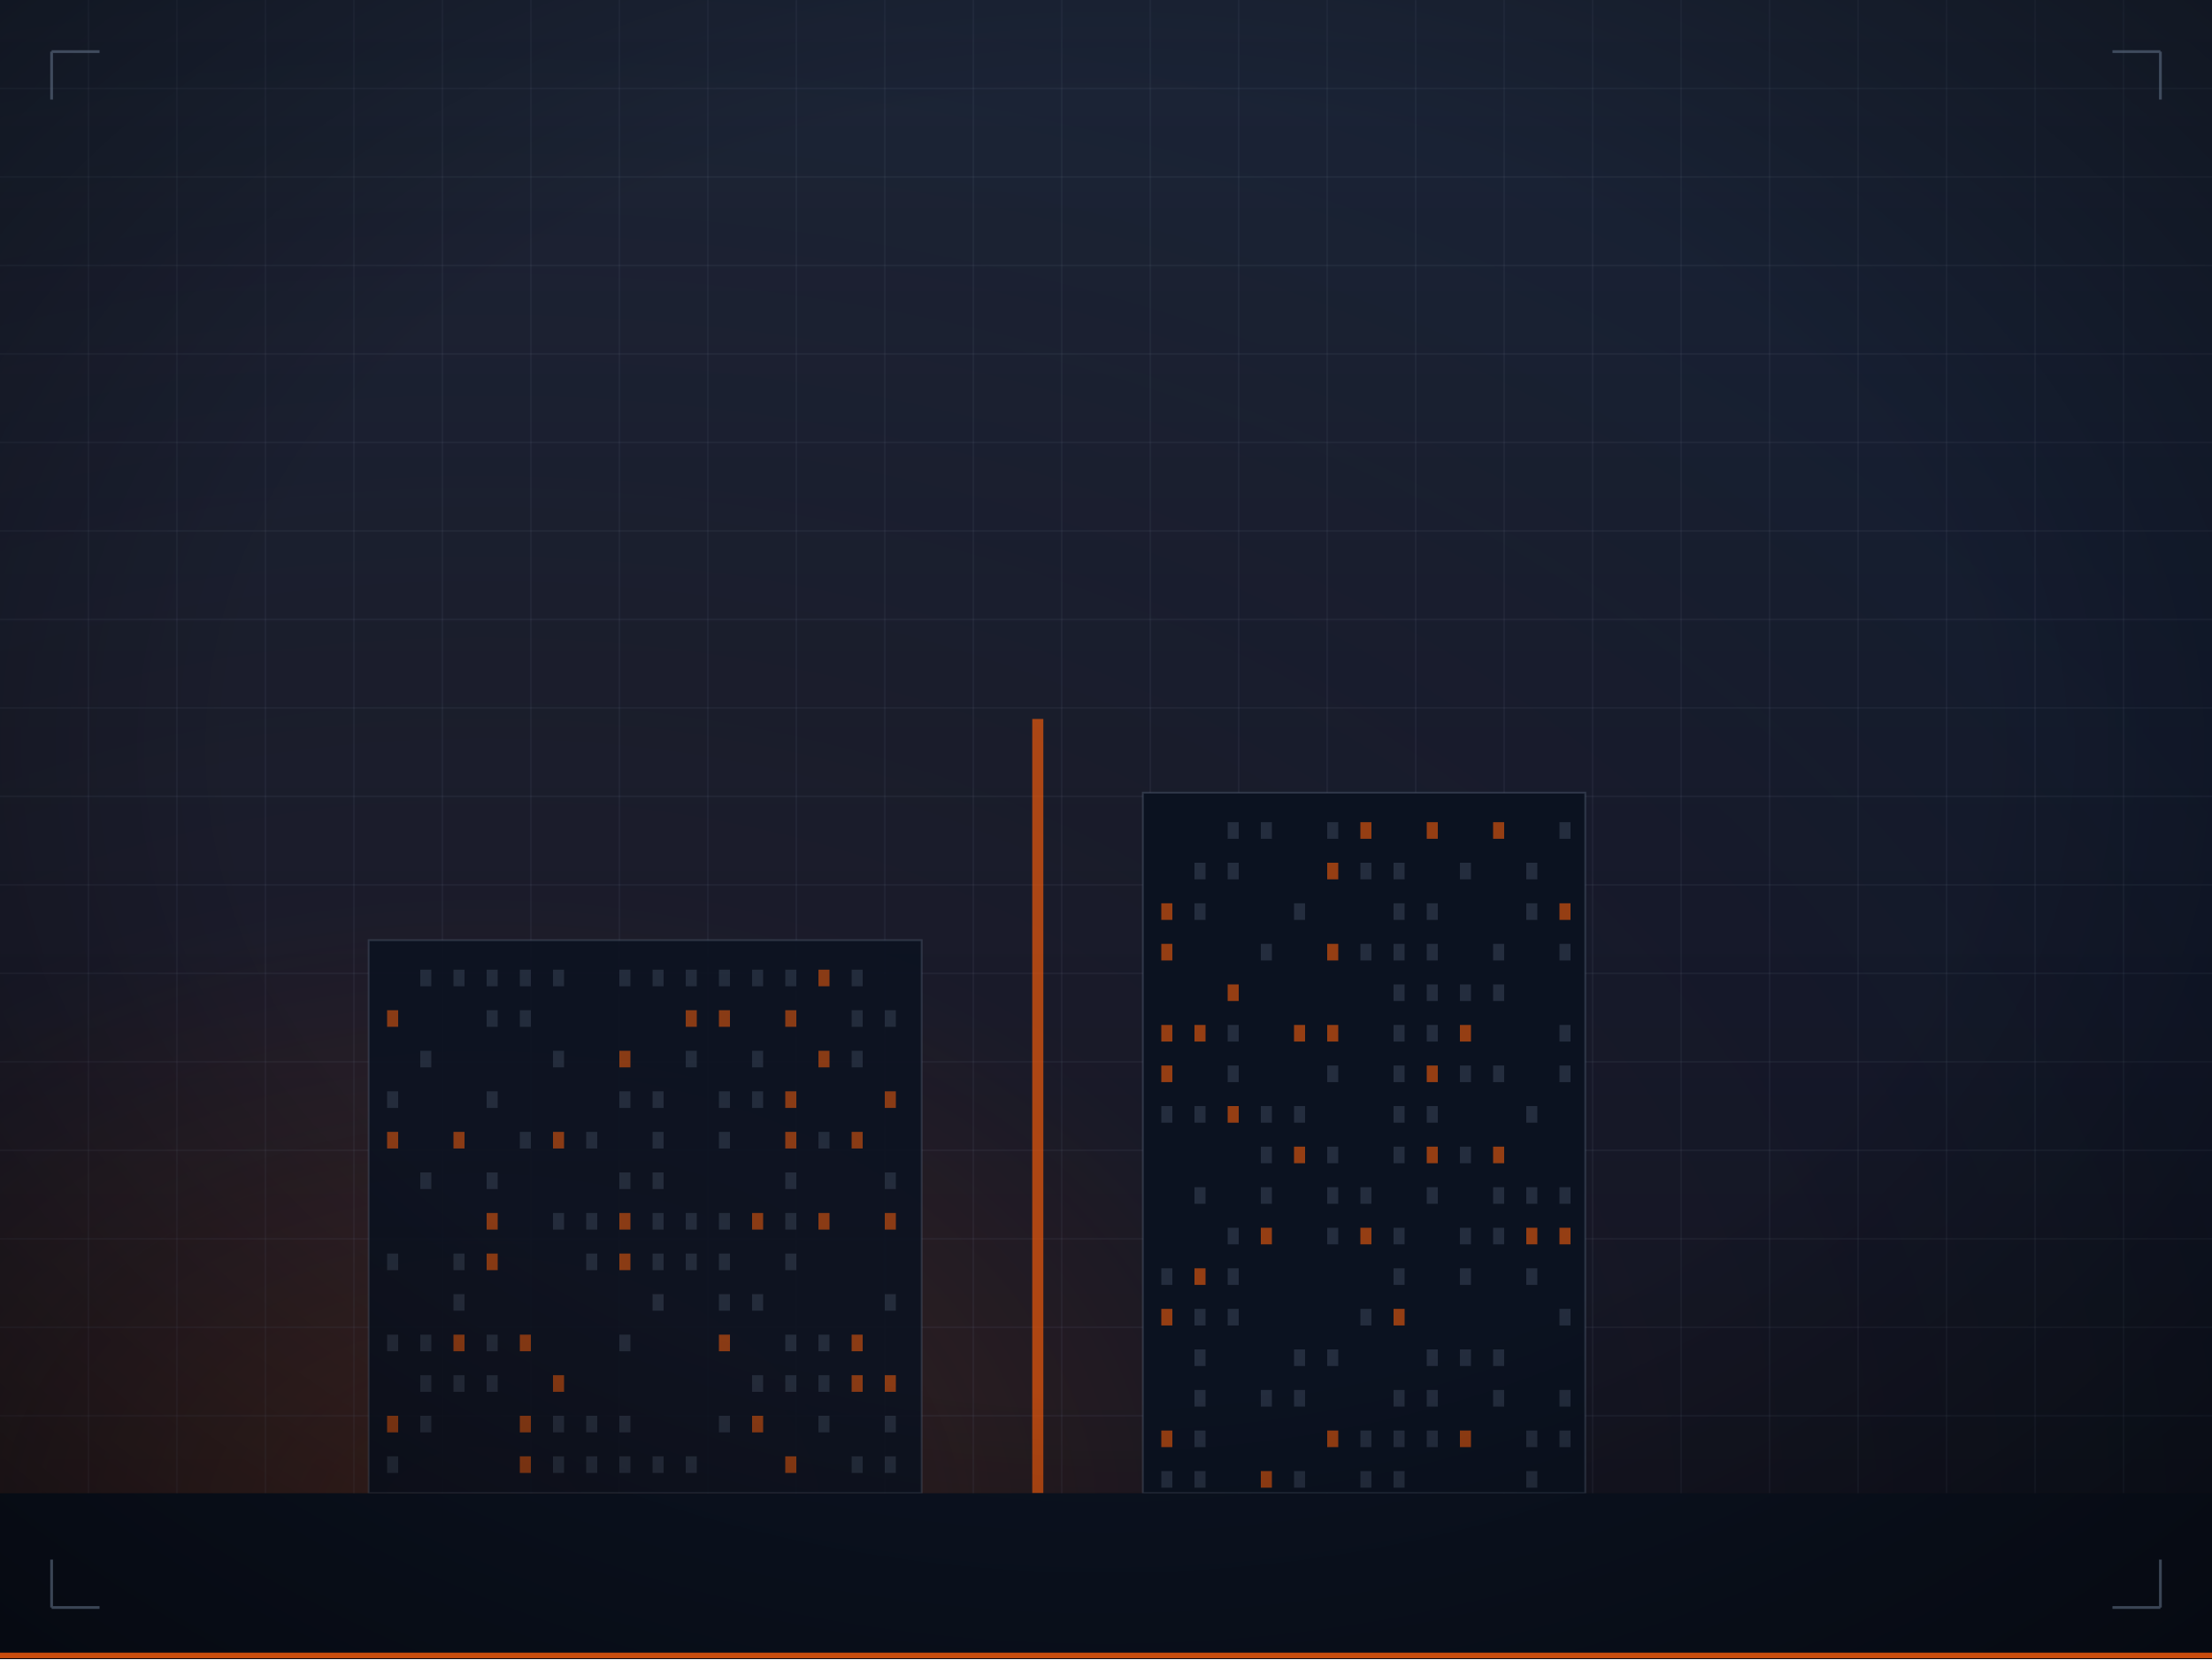
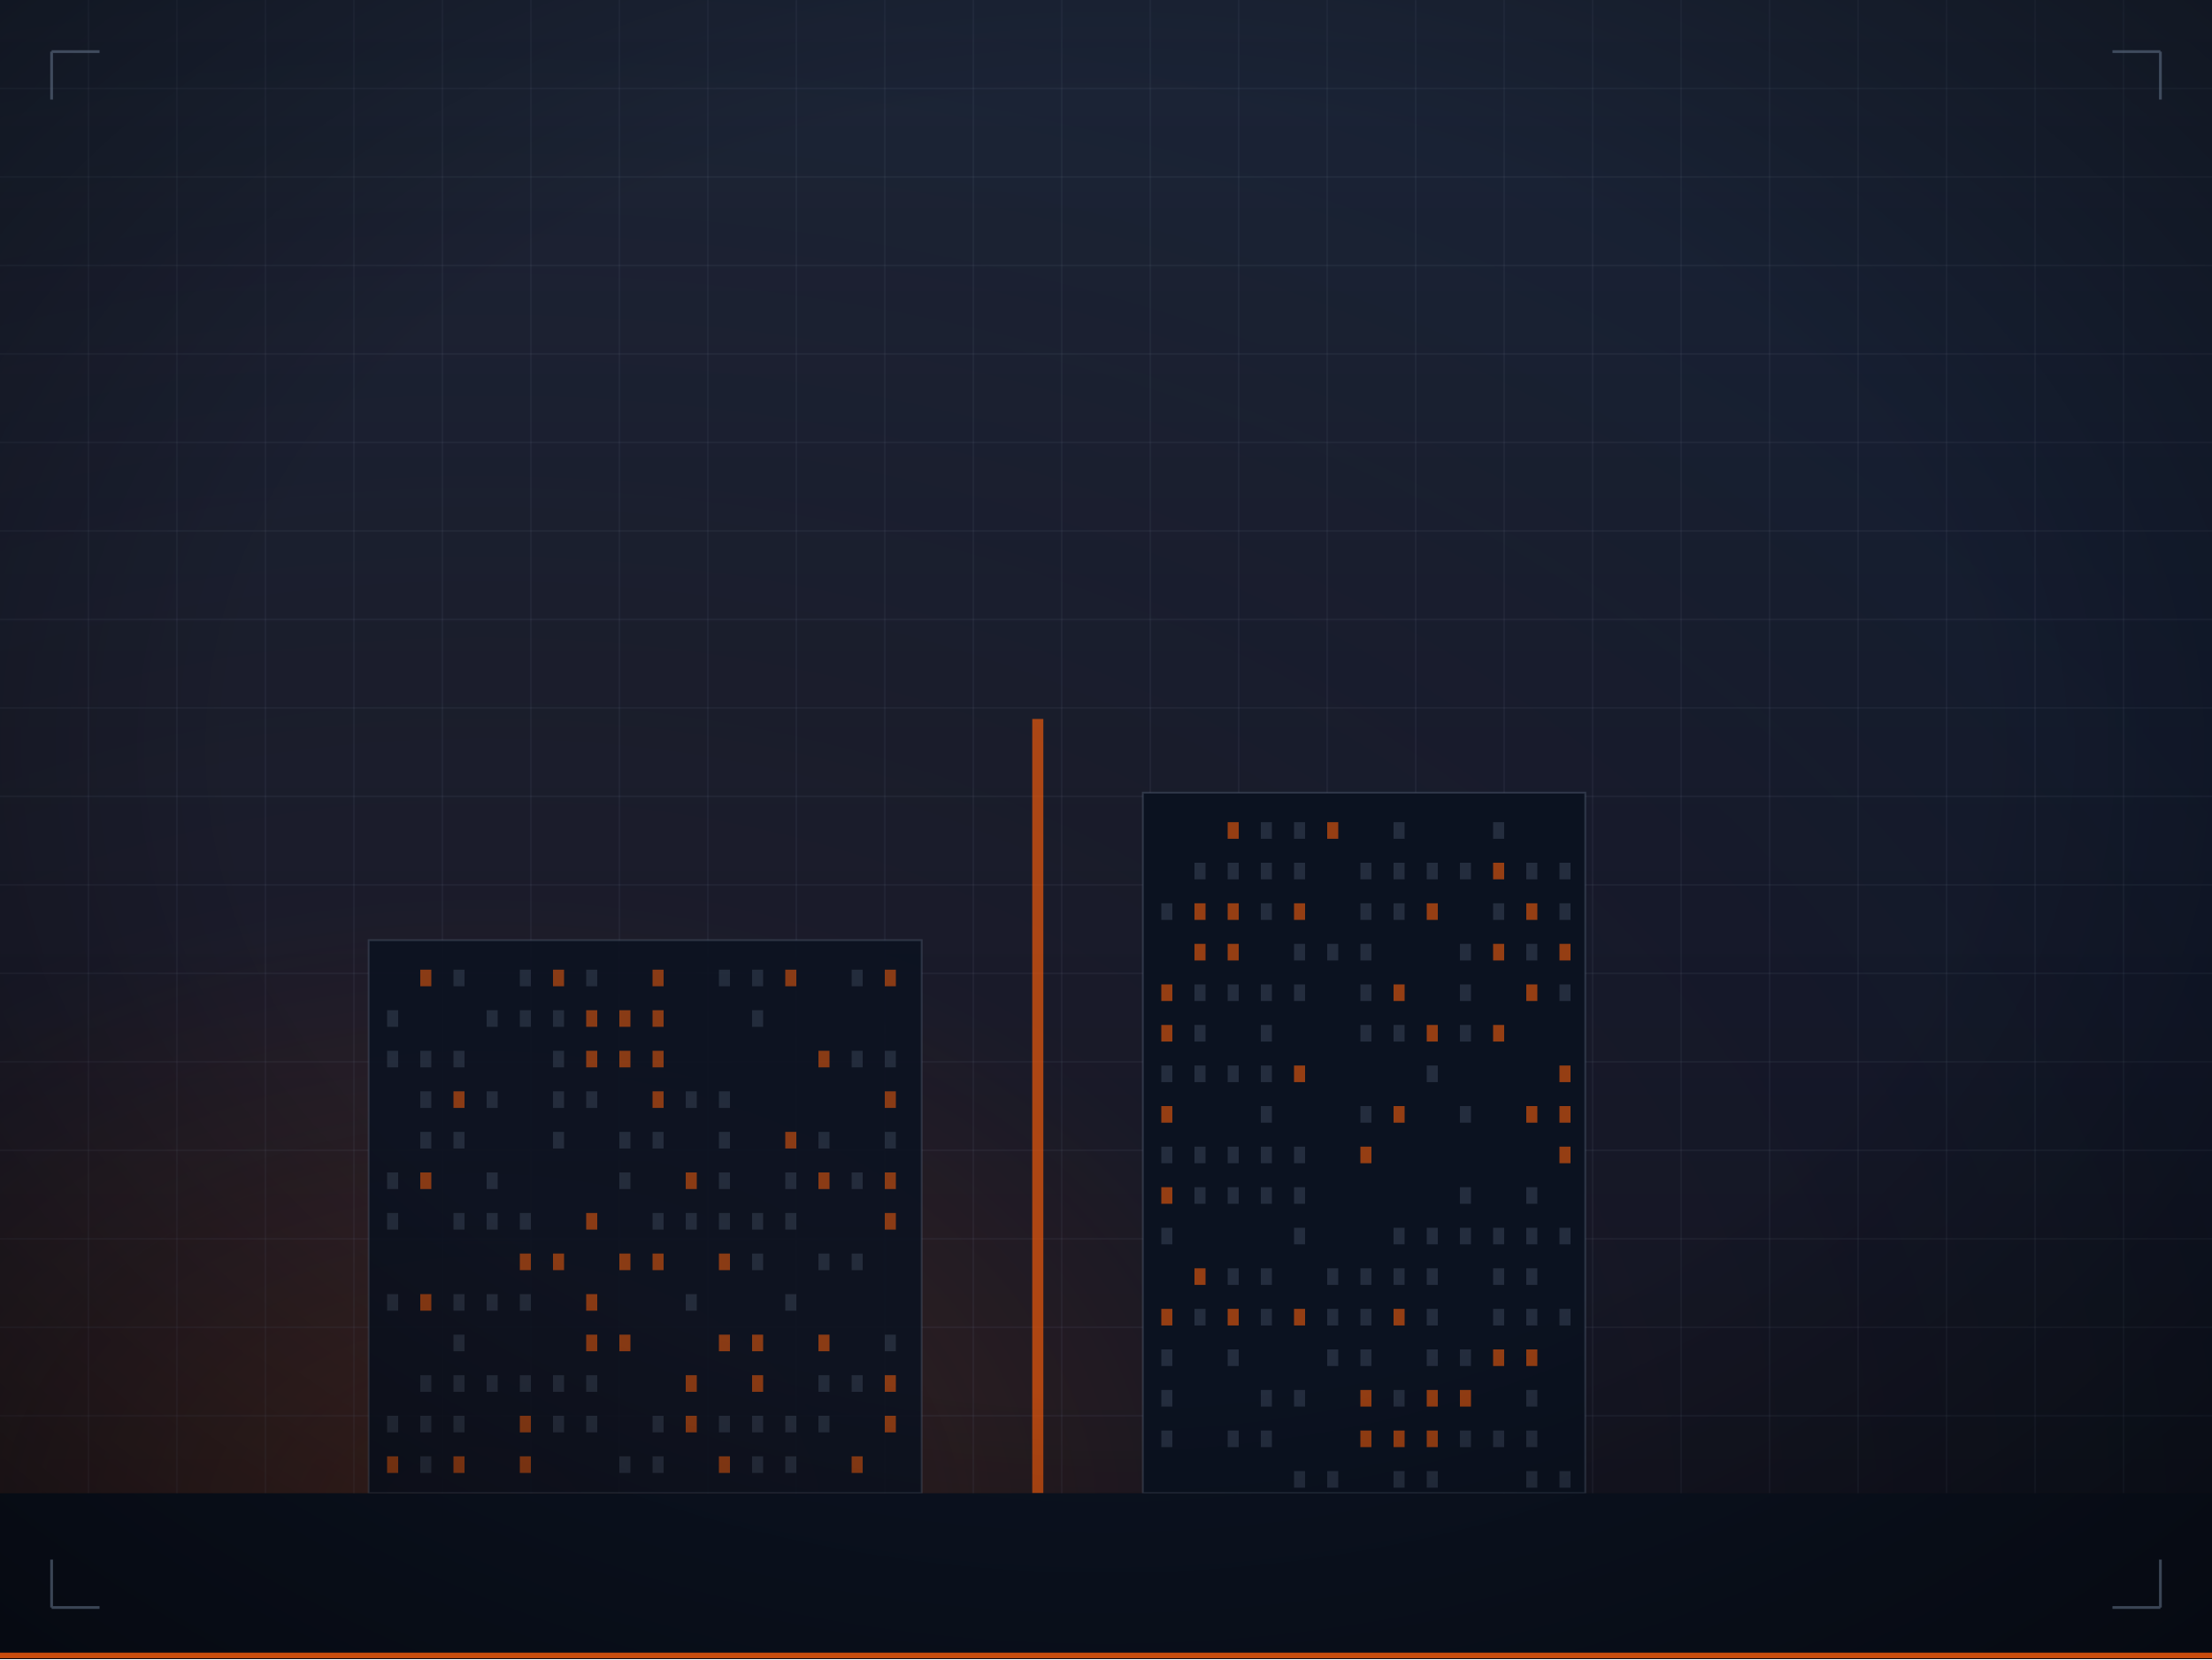
<svg xmlns="http://www.w3.org/2000/svg" width="1200" height="900" viewBox="0 0 1200 900" preserveAspectRatio="xMidYMid slice">
  <defs>
    <linearGradient id="skyt2" x1="0" y1="0" x2="0" y2="1">
      <stop offset="0" stop-color="#1B2436" />
      <stop offset="0.6" stop-color="#0F172A" />
      <stop offset="1" stop-color="#0B1220" />
    </linearGradient>
    <radialGradient id="glowt2" cx="0.22" cy="0.92" r="0.95">
      <stop offset="0" stop-color="#EA580C" stop-opacity="0.22" />
      <stop offset="0.4" stop-color="#EA580C" stop-opacity="0.05" />
      <stop offset="1" stop-color="#EA580C" stop-opacity="0" />
    </radialGradient>
    <radialGradient id="vigt2" cx="0.5" cy="0.45" r="0.78">
      <stop offset="0.5" stop-color="#000000" stop-opacity="0" />
      <stop offset="1" stop-color="#000000" stop-opacity="0.5" />
    </radialGradient>
  </defs>
  <rect width="1200" height="900" fill="url(#skyt2)" />
  <rect width="1200" height="900" fill="url(#glowt2)" />
  <g stroke="#64748B" stroke-opacity="0.1">
    <line x1="48" y1="0" x2="48" y2="900" />
    <line x1="96" y1="0" x2="96" y2="900" />
    <line x1="144" y1="0" x2="144" y2="900" />
    <line x1="192" y1="0" x2="192" y2="900" />
    <line x1="240" y1="0" x2="240" y2="900" />
    <line x1="288" y1="0" x2="288" y2="900" />
    <line x1="336" y1="0" x2="336" y2="900" />
    <line x1="384" y1="0" x2="384" y2="900" />
    <line x1="432" y1="0" x2="432" y2="900" />
    <line x1="480" y1="0" x2="480" y2="900" />
    <line x1="528" y1="0" x2="528" y2="900" />
    <line x1="576" y1="0" x2="576" y2="900" />
    <line x1="624" y1="0" x2="624" y2="900" />
    <line x1="672" y1="0" x2="672" y2="900" />
    <line x1="720" y1="0" x2="720" y2="900" />
    <line x1="768" y1="0" x2="768" y2="900" />
    <line x1="816" y1="0" x2="816" y2="900" />
    <line x1="864" y1="0" x2="864" y2="900" />
    <line x1="912" y1="0" x2="912" y2="900" />
    <line x1="960" y1="0" x2="960" y2="900" />
    <line x1="1008" y1="0" x2="1008" y2="900" />
    <line x1="1056" y1="0" x2="1056" y2="900" />
    <line x1="1104" y1="0" x2="1104" y2="900" />
    <line x1="1152" y1="0" x2="1152" y2="900" />
    <line x1="0" y1="48" x2="1200" y2="48" />
    <line x1="0" y1="96" x2="1200" y2="96" />
    <line x1="0" y1="144" x2="1200" y2="144" />
    <line x1="0" y1="192" x2="1200" y2="192" />
    <line x1="0" y1="240" x2="1200" y2="240" />
    <line x1="0" y1="288" x2="1200" y2="288" />
    <line x1="0" y1="336" x2="1200" y2="336" />
    <line x1="0" y1="384" x2="1200" y2="384" />
    <line x1="0" y1="432" x2="1200" y2="432" />
    <line x1="0" y1="480" x2="1200" y2="480" />
    <line x1="0" y1="528" x2="1200" y2="528" />
    <line x1="0" y1="576" x2="1200" y2="576" />
    <line x1="0" y1="624" x2="1200" y2="624" />
    <line x1="0" y1="672" x2="1200" y2="672" />
    <line x1="0" y1="720" x2="1200" y2="720" />
    <line x1="0" y1="768" x2="1200" y2="768" />
    <line x1="0" y1="816" x2="1200" y2="816" />
    <line x1="0" y1="864" x2="1200" y2="864" />
  </g>
  <g opacity="0.9">
    <rect x="200" y="510" width="300" height="300" fill="#0B1220" stroke="#64748B" stroke-opacity="0.35" />
-     <rect x="228" y="526" width="6" height="9" fill="#64748B" opacity="0.28" />
+     <rect x="228" y="526" width="6" height="9" fill="#EA580C" opacity="0.62" />
    <rect x="246" y="526" width="6" height="9" fill="#64748B" opacity="0.28" />
-     <rect x="264" y="526" width="6" height="9" fill="#64748B" opacity="0.28" />
    <rect x="282" y="526" width="6" height="9" fill="#64748B" opacity="0.28" />
-     <rect x="300" y="526" width="6" height="9" fill="#64748B" opacity="0.28" />
-     <rect x="336" y="526" width="6" height="9" fill="#64748B" opacity="0.28" />
-     <rect x="354" y="526" width="6" height="9" fill="#64748B" opacity="0.28" />
-     <rect x="372" y="526" width="6" height="9" fill="#64748B" opacity="0.28" />
+     <rect x="300" y="526" width="6" height="9" fill="#EA580C" opacity="0.62" />
+     <rect x="318" y="526" width="6" height="9" fill="#64748B" opacity="0.28" />
+     <rect x="354" y="526" width="6" height="9" fill="#EA580C" opacity="0.62" />
    <rect x="390" y="526" width="6" height="9" fill="#64748B" opacity="0.28" />
    <rect x="408" y="526" width="6" height="9" fill="#64748B" opacity="0.28" />
-     <rect x="426" y="526" width="6" height="9" fill="#64748B" opacity="0.28" />
-     <rect x="444" y="526" width="6" height="9" fill="#EA580C" opacity="0.62" />
+     <rect x="426" y="526" width="6" height="9" fill="#EA580C" opacity="0.62" />
    <rect x="462" y="526" width="6" height="9" fill="#64748B" opacity="0.28" />
-     <rect x="210" y="548" width="6" height="9" fill="#EA580C" opacity="0.62" />
+     <rect x="480" y="526" width="6" height="9" fill="#EA580C" opacity="0.62" />
+     <rect x="210" y="548" width="6" height="9" fill="#64748B" opacity="0.28" />
    <rect x="264" y="548" width="6" height="9" fill="#64748B" opacity="0.28" />
    <rect x="282" y="548" width="6" height="9" fill="#64748B" opacity="0.28" />
-     <rect x="372" y="548" width="6" height="9" fill="#EA580C" opacity="0.62" />
-     <rect x="390" y="548" width="6" height="9" fill="#EA580C" opacity="0.62" />
-     <rect x="426" y="548" width="6" height="9" fill="#EA580C" opacity="0.62" />
-     <rect x="462" y="548" width="6" height="9" fill="#64748B" opacity="0.28" />
-     <rect x="480" y="548" width="6" height="9" fill="#64748B" opacity="0.28" />
+     <rect x="300" y="548" width="6" height="9" fill="#64748B" opacity="0.28" />
+     <rect x="318" y="548" width="6" height="9" fill="#EA580C" opacity="0.62" />
+     <rect x="336" y="548" width="6" height="9" fill="#EA580C" opacity="0.62" />
+     <rect x="354" y="548" width="6" height="9" fill="#EA580C" opacity="0.62" />
+     <rect x="408" y="548" width="6" height="9" fill="#64748B" opacity="0.28" />
+     <rect x="210" y="570" width="6" height="9" fill="#64748B" opacity="0.28" />
    <rect x="228" y="570" width="6" height="9" fill="#64748B" opacity="0.28" />
+     <rect x="246" y="570" width="6" height="9" fill="#64748B" opacity="0.28" />
    <rect x="300" y="570" width="6" height="9" fill="#64748B" opacity="0.28" />
+     <rect x="318" y="570" width="6" height="9" fill="#EA580C" opacity="0.62" />
    <rect x="336" y="570" width="6" height="9" fill="#EA580C" opacity="0.62" />
-     <rect x="372" y="570" width="6" height="9" fill="#64748B" opacity="0.28" />
-     <rect x="408" y="570" width="6" height="9" fill="#64748B" opacity="0.28" />
+     <rect x="354" y="570" width="6" height="9" fill="#EA580C" opacity="0.62" />
    <rect x="444" y="570" width="6" height="9" fill="#EA580C" opacity="0.62" />
    <rect x="462" y="570" width="6" height="9" fill="#64748B" opacity="0.28" />
-     <rect x="210" y="592" width="6" height="9" fill="#64748B" opacity="0.28" />
+     <rect x="480" y="570" width="6" height="9" fill="#64748B" opacity="0.28" />
+     <rect x="228" y="592" width="6" height="9" fill="#64748B" opacity="0.28" />
+     <rect x="246" y="592" width="6" height="9" fill="#EA580C" opacity="0.62" />
    <rect x="264" y="592" width="6" height="9" fill="#64748B" opacity="0.28" />
-     <rect x="336" y="592" width="6" height="9" fill="#64748B" opacity="0.28" />
-     <rect x="354" y="592" width="6" height="9" fill="#64748B" opacity="0.28" />
+     <rect x="300" y="592" width="6" height="9" fill="#64748B" opacity="0.28" />
+     <rect x="318" y="592" width="6" height="9" fill="#64748B" opacity="0.28" />
+     <rect x="354" y="592" width="6" height="9" fill="#EA580C" opacity="0.62" />
+     <rect x="372" y="592" width="6" height="9" fill="#64748B" opacity="0.28" />
    <rect x="390" y="592" width="6" height="9" fill="#64748B" opacity="0.28" />
-     <rect x="408" y="592" width="6" height="9" fill="#64748B" opacity="0.28" />
-     <rect x="426" y="592" width="6" height="9" fill="#EA580C" opacity="0.62" />
    <rect x="480" y="592" width="6" height="9" fill="#EA580C" opacity="0.62" />
-     <rect x="210" y="614" width="6" height="9" fill="#EA580C" opacity="0.62" />
-     <rect x="246" y="614" width="6" height="9" fill="#EA580C" opacity="0.62" />
-     <rect x="282" y="614" width="6" height="9" fill="#64748B" opacity="0.28" />
-     <rect x="300" y="614" width="6" height="9" fill="#EA580C" opacity="0.62" />
-     <rect x="318" y="614" width="6" height="9" fill="#64748B" opacity="0.28" />
+     <rect x="228" y="614" width="6" height="9" fill="#64748B" opacity="0.28" />
+     <rect x="246" y="614" width="6" height="9" fill="#64748B" opacity="0.28" />
+     <rect x="300" y="614" width="6" height="9" fill="#64748B" opacity="0.28" />
+     <rect x="336" y="614" width="6" height="9" fill="#64748B" opacity="0.28" />
    <rect x="354" y="614" width="6" height="9" fill="#64748B" opacity="0.28" />
    <rect x="390" y="614" width="6" height="9" fill="#64748B" opacity="0.28" />
    <rect x="426" y="614" width="6" height="9" fill="#EA580C" opacity="0.62" />
    <rect x="444" y="614" width="6" height="9" fill="#64748B" opacity="0.28" />
-     <rect x="462" y="614" width="6" height="9" fill="#EA580C" opacity="0.62" />
-     <rect x="228" y="636" width="6" height="9" fill="#64748B" opacity="0.28" />
+     <rect x="480" y="614" width="6" height="9" fill="#64748B" opacity="0.28" />
+     <rect x="210" y="636" width="6" height="9" fill="#64748B" opacity="0.28" />
+     <rect x="228" y="636" width="6" height="9" fill="#EA580C" opacity="0.62" />
    <rect x="264" y="636" width="6" height="9" fill="#64748B" opacity="0.28" />
    <rect x="336" y="636" width="6" height="9" fill="#64748B" opacity="0.28" />
-     <rect x="354" y="636" width="6" height="9" fill="#64748B" opacity="0.28" />
+     <rect x="372" y="636" width="6" height="9" fill="#EA580C" opacity="0.62" />
+     <rect x="390" y="636" width="6" height="9" fill="#64748B" opacity="0.28" />
    <rect x="426" y="636" width="6" height="9" fill="#64748B" opacity="0.28" />
-     <rect x="480" y="636" width="6" height="9" fill="#64748B" opacity="0.28" />
-     <rect x="264" y="658" width="6" height="9" fill="#EA580C" opacity="0.62" />
-     <rect x="300" y="658" width="6" height="9" fill="#64748B" opacity="0.28" />
-     <rect x="318" y="658" width="6" height="9" fill="#64748B" opacity="0.28" />
-     <rect x="336" y="658" width="6" height="9" fill="#EA580C" opacity="0.62" />
+     <rect x="444" y="636" width="6" height="9" fill="#EA580C" opacity="0.62" />
+     <rect x="462" y="636" width="6" height="9" fill="#64748B" opacity="0.28" />
+     <rect x="480" y="636" width="6" height="9" fill="#EA580C" opacity="0.62" />
+     <rect x="210" y="658" width="6" height="9" fill="#64748B" opacity="0.28" />
+     <rect x="246" y="658" width="6" height="9" fill="#64748B" opacity="0.28" />
+     <rect x="264" y="658" width="6" height="9" fill="#64748B" opacity="0.28" />
+     <rect x="282" y="658" width="6" height="9" fill="#64748B" opacity="0.28" />
+     <rect x="318" y="658" width="6" height="9" fill="#EA580C" opacity="0.62" />
    <rect x="354" y="658" width="6" height="9" fill="#64748B" opacity="0.28" />
    <rect x="372" y="658" width="6" height="9" fill="#64748B" opacity="0.28" />
    <rect x="390" y="658" width="6" height="9" fill="#64748B" opacity="0.28" />
-     <rect x="408" y="658" width="6" height="9" fill="#EA580C" opacity="0.62" />
+     <rect x="408" y="658" width="6" height="9" fill="#64748B" opacity="0.28" />
    <rect x="426" y="658" width="6" height="9" fill="#64748B" opacity="0.28" />
-     <rect x="444" y="658" width="6" height="9" fill="#EA580C" opacity="0.62" />
    <rect x="480" y="658" width="6" height="9" fill="#EA580C" opacity="0.62" />
-     <rect x="210" y="680" width="6" height="9" fill="#64748B" opacity="0.28" />
-     <rect x="246" y="680" width="6" height="9" fill="#64748B" opacity="0.28" />
-     <rect x="264" y="680" width="6" height="9" fill="#EA580C" opacity="0.62" />
-     <rect x="318" y="680" width="6" height="9" fill="#64748B" opacity="0.28" />
+     <rect x="282" y="680" width="6" height="9" fill="#EA580C" opacity="0.62" />
+     <rect x="300" y="680" width="6" height="9" fill="#EA580C" opacity="0.62" />
    <rect x="336" y="680" width="6" height="9" fill="#EA580C" opacity="0.62" />
-     <rect x="354" y="680" width="6" height="9" fill="#64748B" opacity="0.28" />
-     <rect x="372" y="680" width="6" height="9" fill="#64748B" opacity="0.28" />
-     <rect x="390" y="680" width="6" height="9" fill="#64748B" opacity="0.28" />
-     <rect x="426" y="680" width="6" height="9" fill="#64748B" opacity="0.28" />
+     <rect x="354" y="680" width="6" height="9" fill="#EA580C" opacity="0.62" />
+     <rect x="390" y="680" width="6" height="9" fill="#EA580C" opacity="0.62" />
+     <rect x="408" y="680" width="6" height="9" fill="#64748B" opacity="0.28" />
+     <rect x="444" y="680" width="6" height="9" fill="#64748B" opacity="0.28" />
+     <rect x="462" y="680" width="6" height="9" fill="#64748B" opacity="0.28" />
+     <rect x="210" y="702" width="6" height="9" fill="#64748B" opacity="0.28" />
+     <rect x="228" y="702" width="6" height="9" fill="#EA580C" opacity="0.62" />
    <rect x="246" y="702" width="6" height="9" fill="#64748B" opacity="0.28" />
-     <rect x="354" y="702" width="6" height="9" fill="#64748B" opacity="0.28" />
-     <rect x="390" y="702" width="6" height="9" fill="#64748B" opacity="0.28" />
-     <rect x="408" y="702" width="6" height="9" fill="#64748B" opacity="0.28" />
-     <rect x="480" y="702" width="6" height="9" fill="#64748B" opacity="0.28" />
-     <rect x="210" y="724" width="6" height="9" fill="#64748B" opacity="0.28" />
-     <rect x="228" y="724" width="6" height="9" fill="#64748B" opacity="0.28" />
-     <rect x="246" y="724" width="6" height="9" fill="#EA580C" opacity="0.62" />
-     <rect x="264" y="724" width="6" height="9" fill="#64748B" opacity="0.28" />
-     <rect x="282" y="724" width="6" height="9" fill="#EA580C" opacity="0.62" />
-     <rect x="336" y="724" width="6" height="9" fill="#64748B" opacity="0.28" />
+     <rect x="264" y="702" width="6" height="9" fill="#64748B" opacity="0.28" />
+     <rect x="282" y="702" width="6" height="9" fill="#64748B" opacity="0.28" />
+     <rect x="318" y="702" width="6" height="9" fill="#EA580C" opacity="0.62" />
+     <rect x="372" y="702" width="6" height="9" fill="#64748B" opacity="0.28" />
+     <rect x="426" y="702" width="6" height="9" fill="#64748B" opacity="0.28" />
+     <rect x="246" y="724" width="6" height="9" fill="#64748B" opacity="0.28" />
+     <rect x="318" y="724" width="6" height="9" fill="#EA580C" opacity="0.62" />
+     <rect x="336" y="724" width="6" height="9" fill="#EA580C" opacity="0.62" />
    <rect x="390" y="724" width="6" height="9" fill="#EA580C" opacity="0.62" />
-     <rect x="426" y="724" width="6" height="9" fill="#64748B" opacity="0.28" />
-     <rect x="444" y="724" width="6" height="9" fill="#64748B" opacity="0.28" />
-     <rect x="462" y="724" width="6" height="9" fill="#EA580C" opacity="0.62" />
+     <rect x="408" y="724" width="6" height="9" fill="#EA580C" opacity="0.62" />
+     <rect x="444" y="724" width="6" height="9" fill="#EA580C" opacity="0.62" />
+     <rect x="480" y="724" width="6" height="9" fill="#64748B" opacity="0.28" />
    <rect x="228" y="746" width="6" height="9" fill="#64748B" opacity="0.28" />
    <rect x="246" y="746" width="6" height="9" fill="#64748B" opacity="0.28" />
    <rect x="264" y="746" width="6" height="9" fill="#64748B" opacity="0.28" />
-     <rect x="300" y="746" width="6" height="9" fill="#EA580C" opacity="0.62" />
-     <rect x="408" y="746" width="6" height="9" fill="#64748B" opacity="0.28" />
-     <rect x="426" y="746" width="6" height="9" fill="#64748B" opacity="0.28" />
+     <rect x="282" y="746" width="6" height="9" fill="#64748B" opacity="0.28" />
+     <rect x="300" y="746" width="6" height="9" fill="#64748B" opacity="0.28" />
+     <rect x="318" y="746" width="6" height="9" fill="#64748B" opacity="0.28" />
+     <rect x="372" y="746" width="6" height="9" fill="#EA580C" opacity="0.62" />
+     <rect x="408" y="746" width="6" height="9" fill="#EA580C" opacity="0.62" />
    <rect x="444" y="746" width="6" height="9" fill="#64748B" opacity="0.28" />
-     <rect x="462" y="746" width="6" height="9" fill="#EA580C" opacity="0.62" />
+     <rect x="462" y="746" width="6" height="9" fill="#64748B" opacity="0.28" />
    <rect x="480" y="746" width="6" height="9" fill="#EA580C" opacity="0.62" />
-     <rect x="210" y="768" width="6" height="9" fill="#EA580C" opacity="0.62" />
+     <rect x="210" y="768" width="6" height="9" fill="#64748B" opacity="0.28" />
    <rect x="228" y="768" width="6" height="9" fill="#64748B" opacity="0.28" />
+     <rect x="246" y="768" width="6" height="9" fill="#64748B" opacity="0.28" />
    <rect x="282" y="768" width="6" height="9" fill="#EA580C" opacity="0.62" />
    <rect x="300" y="768" width="6" height="9" fill="#64748B" opacity="0.28" />
    <rect x="318" y="768" width="6" height="9" fill="#64748B" opacity="0.28" />
-     <rect x="336" y="768" width="6" height="9" fill="#64748B" opacity="0.28" />
+     <rect x="354" y="768" width="6" height="9" fill="#64748B" opacity="0.28" />
+     <rect x="372" y="768" width="6" height="9" fill="#EA580C" opacity="0.62" />
    <rect x="390" y="768" width="6" height="9" fill="#64748B" opacity="0.28" />
-     <rect x="408" y="768" width="6" height="9" fill="#EA580C" opacity="0.62" />
+     <rect x="408" y="768" width="6" height="9" fill="#64748B" opacity="0.28" />
+     <rect x="426" y="768" width="6" height="9" fill="#64748B" opacity="0.28" />
    <rect x="444" y="768" width="6" height="9" fill="#64748B" opacity="0.28" />
-     <rect x="480" y="768" width="6" height="9" fill="#64748B" opacity="0.28" />
-     <rect x="210" y="790" width="6" height="9" fill="#64748B" opacity="0.28" />
+     <rect x="480" y="768" width="6" height="9" fill="#EA580C" opacity="0.62" />
+     <rect x="210" y="790" width="6" height="9" fill="#EA580C" opacity="0.62" />
+     <rect x="228" y="790" width="6" height="9" fill="#64748B" opacity="0.28" />
+     <rect x="246" y="790" width="6" height="9" fill="#EA580C" opacity="0.62" />
    <rect x="282" y="790" width="6" height="9" fill="#EA580C" opacity="0.62" />
-     <rect x="300" y="790" width="6" height="9" fill="#64748B" opacity="0.28" />
-     <rect x="318" y="790" width="6" height="9" fill="#64748B" opacity="0.28" />
    <rect x="336" y="790" width="6" height="9" fill="#64748B" opacity="0.28" />
    <rect x="354" y="790" width="6" height="9" fill="#64748B" opacity="0.28" />
-     <rect x="372" y="790" width="6" height="9" fill="#64748B" opacity="0.28" />
-     <rect x="426" y="790" width="6" height="9" fill="#EA580C" opacity="0.62" />
-     <rect x="462" y="790" width="6" height="9" fill="#64748B" opacity="0.28" />
-     <rect x="480" y="790" width="6" height="9" fill="#64748B" opacity="0.28" />
+     <rect x="390" y="790" width="6" height="9" fill="#EA580C" opacity="0.62" />
+     <rect x="408" y="790" width="6" height="9" fill="#64748B" opacity="0.28" />
+     <rect x="426" y="790" width="6" height="9" fill="#64748B" opacity="0.28" />
+     <rect x="462" y="790" width="6" height="9" fill="#EA580C" opacity="0.62" />
  </g>
  <rect x="560" y="390" width="6" height="420" fill="#EA580C" opacity="0.7" />
  <g opacity="1">
    <rect x="620" y="430" width="240" height="380" fill="#0B1220" stroke="#64748B" stroke-opacity="0.35" />
-     <rect x="666" y="446" width="6" height="9" fill="#64748B" opacity="0.28" />
+     <rect x="666" y="446" width="6" height="9" fill="#EA580C" opacity="0.62" />
    <rect x="684" y="446" width="6" height="9" fill="#64748B" opacity="0.28" />
-     <rect x="720" y="446" width="6" height="9" fill="#64748B" opacity="0.28" />
-     <rect x="738" y="446" width="6" height="9" fill="#EA580C" opacity="0.62" />
-     <rect x="774" y="446" width="6" height="9" fill="#EA580C" opacity="0.62" />
-     <rect x="810" y="446" width="6" height="9" fill="#EA580C" opacity="0.62" />
-     <rect x="846" y="446" width="6" height="9" fill="#64748B" opacity="0.28" />
+     <rect x="702" y="446" width="6" height="9" fill="#64748B" opacity="0.28" />
+     <rect x="720" y="446" width="6" height="9" fill="#EA580C" opacity="0.62" />
+     <rect x="756" y="446" width="6" height="9" fill="#64748B" opacity="0.28" />
+     <rect x="810" y="446" width="6" height="9" fill="#64748B" opacity="0.28" />
    <rect x="648" y="468" width="6" height="9" fill="#64748B" opacity="0.28" />
    <rect x="666" y="468" width="6" height="9" fill="#64748B" opacity="0.28" />
-     <rect x="720" y="468" width="6" height="9" fill="#EA580C" opacity="0.62" />
+     <rect x="684" y="468" width="6" height="9" fill="#64748B" opacity="0.28" />
+     <rect x="702" y="468" width="6" height="9" fill="#64748B" opacity="0.28" />
    <rect x="738" y="468" width="6" height="9" fill="#64748B" opacity="0.28" />
    <rect x="756" y="468" width="6" height="9" fill="#64748B" opacity="0.28" />
+     <rect x="774" y="468" width="6" height="9" fill="#64748B" opacity="0.28" />
    <rect x="792" y="468" width="6" height="9" fill="#64748B" opacity="0.28" />
+     <rect x="810" y="468" width="6" height="9" fill="#EA580C" opacity="0.62" />
    <rect x="828" y="468" width="6" height="9" fill="#64748B" opacity="0.28" />
-     <rect x="630" y="490" width="6" height="9" fill="#EA580C" opacity="0.62" />
-     <rect x="648" y="490" width="6" height="9" fill="#64748B" opacity="0.28" />
-     <rect x="702" y="490" width="6" height="9" fill="#64748B" opacity="0.28" />
+     <rect x="846" y="468" width="6" height="9" fill="#64748B" opacity="0.28" />
+     <rect x="630" y="490" width="6" height="9" fill="#64748B" opacity="0.28" />
+     <rect x="648" y="490" width="6" height="9" fill="#EA580C" opacity="0.62" />
+     <rect x="666" y="490" width="6" height="9" fill="#EA580C" opacity="0.62" />
+     <rect x="684" y="490" width="6" height="9" fill="#64748B" opacity="0.28" />
+     <rect x="702" y="490" width="6" height="9" fill="#EA580C" opacity="0.62" />
+     <rect x="738" y="490" width="6" height="9" fill="#64748B" opacity="0.28" />
    <rect x="756" y="490" width="6" height="9" fill="#64748B" opacity="0.28" />
-     <rect x="774" y="490" width="6" height="9" fill="#64748B" opacity="0.28" />
-     <rect x="828" y="490" width="6" height="9" fill="#64748B" opacity="0.28" />
-     <rect x="846" y="490" width="6" height="9" fill="#EA580C" opacity="0.62" />
-     <rect x="630" y="512" width="6" height="9" fill="#EA580C" opacity="0.62" />
-     <rect x="684" y="512" width="6" height="9" fill="#64748B" opacity="0.28" />
-     <rect x="720" y="512" width="6" height="9" fill="#EA580C" opacity="0.62" />
+     <rect x="774" y="490" width="6" height="9" fill="#EA580C" opacity="0.62" />
+     <rect x="810" y="490" width="6" height="9" fill="#64748B" opacity="0.28" />
+     <rect x="828" y="490" width="6" height="9" fill="#EA580C" opacity="0.62" />
+     <rect x="846" y="490" width="6" height="9" fill="#64748B" opacity="0.28" />
+     <rect x="648" y="512" width="6" height="9" fill="#EA580C" opacity="0.62" />
+     <rect x="666" y="512" width="6" height="9" fill="#EA580C" opacity="0.62" />
+     <rect x="702" y="512" width="6" height="9" fill="#64748B" opacity="0.28" />
+     <rect x="720" y="512" width="6" height="9" fill="#64748B" opacity="0.28" />
    <rect x="738" y="512" width="6" height="9" fill="#64748B" opacity="0.28" />
-     <rect x="756" y="512" width="6" height="9" fill="#64748B" opacity="0.28" />
-     <rect x="774" y="512" width="6" height="9" fill="#64748B" opacity="0.28" />
-     <rect x="810" y="512" width="6" height="9" fill="#64748B" opacity="0.28" />
-     <rect x="846" y="512" width="6" height="9" fill="#64748B" opacity="0.28" />
-     <rect x="666" y="534" width="6" height="9" fill="#EA580C" opacity="0.62" />
-     <rect x="756" y="534" width="6" height="9" fill="#64748B" opacity="0.28" />
-     <rect x="774" y="534" width="6" height="9" fill="#64748B" opacity="0.28" />
+     <rect x="792" y="512" width="6" height="9" fill="#64748B" opacity="0.28" />
+     <rect x="810" y="512" width="6" height="9" fill="#EA580C" opacity="0.62" />
+     <rect x="828" y="512" width="6" height="9" fill="#64748B" opacity="0.28" />
+     <rect x="846" y="512" width="6" height="9" fill="#EA580C" opacity="0.62" />
+     <rect x="630" y="534" width="6" height="9" fill="#EA580C" opacity="0.62" />
+     <rect x="648" y="534" width="6" height="9" fill="#64748B" opacity="0.28" />
+     <rect x="666" y="534" width="6" height="9" fill="#64748B" opacity="0.28" />
+     <rect x="684" y="534" width="6" height="9" fill="#64748B" opacity="0.28" />
+     <rect x="702" y="534" width="6" height="9" fill="#64748B" opacity="0.28" />
+     <rect x="738" y="534" width="6" height="9" fill="#64748B" opacity="0.28" />
+     <rect x="756" y="534" width="6" height="9" fill="#EA580C" opacity="0.62" />
    <rect x="792" y="534" width="6" height="9" fill="#64748B" opacity="0.28" />
-     <rect x="810" y="534" width="6" height="9" fill="#64748B" opacity="0.28" />
+     <rect x="828" y="534" width="6" height="9" fill="#EA580C" opacity="0.62" />
+     <rect x="846" y="534" width="6" height="9" fill="#64748B" opacity="0.28" />
    <rect x="630" y="556" width="6" height="9" fill="#EA580C" opacity="0.62" />
-     <rect x="648" y="556" width="6" height="9" fill="#EA580C" opacity="0.62" />
-     <rect x="666" y="556" width="6" height="9" fill="#64748B" opacity="0.28" />
-     <rect x="702" y="556" width="6" height="9" fill="#EA580C" opacity="0.62" />
-     <rect x="720" y="556" width="6" height="9" fill="#EA580C" opacity="0.62" />
+     <rect x="648" y="556" width="6" height="9" fill="#64748B" opacity="0.28" />
+     <rect x="684" y="556" width="6" height="9" fill="#64748B" opacity="0.28" />
+     <rect x="738" y="556" width="6" height="9" fill="#64748B" opacity="0.28" />
    <rect x="756" y="556" width="6" height="9" fill="#64748B" opacity="0.28" />
-     <rect x="774" y="556" width="6" height="9" fill="#64748B" opacity="0.28" />
-     <rect x="792" y="556" width="6" height="9" fill="#EA580C" opacity="0.62" />
-     <rect x="846" y="556" width="6" height="9" fill="#64748B" opacity="0.28" />
-     <rect x="630" y="578" width="6" height="9" fill="#EA580C" opacity="0.62" />
+     <rect x="774" y="556" width="6" height="9" fill="#EA580C" opacity="0.62" />
+     <rect x="792" y="556" width="6" height="9" fill="#64748B" opacity="0.28" />
+     <rect x="810" y="556" width="6" height="9" fill="#EA580C" opacity="0.62" />
+     <rect x="630" y="578" width="6" height="9" fill="#64748B" opacity="0.28" />
+     <rect x="648" y="578" width="6" height="9" fill="#64748B" opacity="0.28" />
    <rect x="666" y="578" width="6" height="9" fill="#64748B" opacity="0.28" />
-     <rect x="720" y="578" width="6" height="9" fill="#64748B" opacity="0.28" />
-     <rect x="756" y="578" width="6" height="9" fill="#64748B" opacity="0.28" />
-     <rect x="774" y="578" width="6" height="9" fill="#EA580C" opacity="0.62" />
-     <rect x="792" y="578" width="6" height="9" fill="#64748B" opacity="0.28" />
-     <rect x="810" y="578" width="6" height="9" fill="#64748B" opacity="0.28" />
-     <rect x="846" y="578" width="6" height="9" fill="#64748B" opacity="0.28" />
-     <rect x="630" y="600" width="6" height="9" fill="#64748B" opacity="0.28" />
-     <rect x="648" y="600" width="6" height="9" fill="#64748B" opacity="0.28" />
-     <rect x="666" y="600" width="6" height="9" fill="#EA580C" opacity="0.62" />
+     <rect x="684" y="578" width="6" height="9" fill="#64748B" opacity="0.28" />
+     <rect x="702" y="578" width="6" height="9" fill="#EA580C" opacity="0.62" />
+     <rect x="774" y="578" width="6" height="9" fill="#64748B" opacity="0.28" />
+     <rect x="846" y="578" width="6" height="9" fill="#EA580C" opacity="0.62" />
+     <rect x="630" y="600" width="6" height="9" fill="#EA580C" opacity="0.62" />
    <rect x="684" y="600" width="6" height="9" fill="#64748B" opacity="0.28" />
-     <rect x="702" y="600" width="6" height="9" fill="#64748B" opacity="0.28" />
-     <rect x="756" y="600" width="6" height="9" fill="#64748B" opacity="0.28" />
-     <rect x="774" y="600" width="6" height="9" fill="#64748B" opacity="0.28" />
-     <rect x="828" y="600" width="6" height="9" fill="#64748B" opacity="0.28" />
+     <rect x="738" y="600" width="6" height="9" fill="#64748B" opacity="0.28" />
+     <rect x="756" y="600" width="6" height="9" fill="#EA580C" opacity="0.62" />
+     <rect x="792" y="600" width="6" height="9" fill="#64748B" opacity="0.28" />
+     <rect x="828" y="600" width="6" height="9" fill="#EA580C" opacity="0.62" />
+     <rect x="846" y="600" width="6" height="9" fill="#EA580C" opacity="0.62" />
+     <rect x="630" y="622" width="6" height="9" fill="#64748B" opacity="0.28" />
+     <rect x="648" y="622" width="6" height="9" fill="#64748B" opacity="0.28" />
+     <rect x="666" y="622" width="6" height="9" fill="#64748B" opacity="0.28" />
    <rect x="684" y="622" width="6" height="9" fill="#64748B" opacity="0.28" />
-     <rect x="702" y="622" width="6" height="9" fill="#EA580C" opacity="0.62" />
-     <rect x="720" y="622" width="6" height="9" fill="#64748B" opacity="0.28" />
-     <rect x="756" y="622" width="6" height="9" fill="#64748B" opacity="0.28" />
-     <rect x="774" y="622" width="6" height="9" fill="#EA580C" opacity="0.62" />
-     <rect x="792" y="622" width="6" height="9" fill="#64748B" opacity="0.28" />
-     <rect x="810" y="622" width="6" height="9" fill="#EA580C" opacity="0.62" />
+     <rect x="702" y="622" width="6" height="9" fill="#64748B" opacity="0.28" />
+     <rect x="738" y="622" width="6" height="9" fill="#EA580C" opacity="0.62" />
+     <rect x="846" y="622" width="6" height="9" fill="#EA580C" opacity="0.62" />
+     <rect x="630" y="644" width="6" height="9" fill="#EA580C" opacity="0.62" />
    <rect x="648" y="644" width="6" height="9" fill="#64748B" opacity="0.28" />
+     <rect x="666" y="644" width="6" height="9" fill="#64748B" opacity="0.28" />
    <rect x="684" y="644" width="6" height="9" fill="#64748B" opacity="0.28" />
-     <rect x="720" y="644" width="6" height="9" fill="#64748B" opacity="0.28" />
-     <rect x="738" y="644" width="6" height="9" fill="#64748B" opacity="0.28" />
-     <rect x="774" y="644" width="6" height="9" fill="#64748B" opacity="0.28" />
-     <rect x="810" y="644" width="6" height="9" fill="#64748B" opacity="0.28" />
+     <rect x="702" y="644" width="6" height="9" fill="#64748B" opacity="0.28" />
+     <rect x="792" y="644" width="6" height="9" fill="#64748B" opacity="0.28" />
    <rect x="828" y="644" width="6" height="9" fill="#64748B" opacity="0.28" />
-     <rect x="846" y="644" width="6" height="9" fill="#64748B" opacity="0.28" />
-     <rect x="666" y="666" width="6" height="9" fill="#64748B" opacity="0.28" />
-     <rect x="684" y="666" width="6" height="9" fill="#EA580C" opacity="0.62" />
-     <rect x="720" y="666" width="6" height="9" fill="#64748B" opacity="0.28" />
-     <rect x="738" y="666" width="6" height="9" fill="#EA580C" opacity="0.62" />
+     <rect x="630" y="666" width="6" height="9" fill="#64748B" opacity="0.28" />
+     <rect x="702" y="666" width="6" height="9" fill="#64748B" opacity="0.28" />
    <rect x="756" y="666" width="6" height="9" fill="#64748B" opacity="0.28" />
+     <rect x="774" y="666" width="6" height="9" fill="#64748B" opacity="0.28" />
    <rect x="792" y="666" width="6" height="9" fill="#64748B" opacity="0.28" />
    <rect x="810" y="666" width="6" height="9" fill="#64748B" opacity="0.28" />
-     <rect x="828" y="666" width="6" height="9" fill="#EA580C" opacity="0.62" />
-     <rect x="846" y="666" width="6" height="9" fill="#EA580C" opacity="0.62" />
-     <rect x="630" y="688" width="6" height="9" fill="#64748B" opacity="0.28" />
+     <rect x="828" y="666" width="6" height="9" fill="#64748B" opacity="0.28" />
+     <rect x="846" y="666" width="6" height="9" fill="#64748B" opacity="0.28" />
    <rect x="648" y="688" width="6" height="9" fill="#EA580C" opacity="0.62" />
    <rect x="666" y="688" width="6" height="9" fill="#64748B" opacity="0.28" />
+     <rect x="684" y="688" width="6" height="9" fill="#64748B" opacity="0.28" />
+     <rect x="720" y="688" width="6" height="9" fill="#64748B" opacity="0.28" />
+     <rect x="738" y="688" width="6" height="9" fill="#64748B" opacity="0.28" />
    <rect x="756" y="688" width="6" height="9" fill="#64748B" opacity="0.28" />
-     <rect x="792" y="688" width="6" height="9" fill="#64748B" opacity="0.28" />
+     <rect x="774" y="688" width="6" height="9" fill="#64748B" opacity="0.28" />
+     <rect x="810" y="688" width="6" height="9" fill="#64748B" opacity="0.28" />
    <rect x="828" y="688" width="6" height="9" fill="#64748B" opacity="0.28" />
    <rect x="630" y="710" width="6" height="9" fill="#EA580C" opacity="0.62" />
    <rect x="648" y="710" width="6" height="9" fill="#64748B" opacity="0.28" />
-     <rect x="666" y="710" width="6" height="9" fill="#64748B" opacity="0.28" />
+     <rect x="666" y="710" width="6" height="9" fill="#EA580C" opacity="0.62" />
+     <rect x="684" y="710" width="6" height="9" fill="#64748B" opacity="0.28" />
+     <rect x="702" y="710" width="6" height="9" fill="#EA580C" opacity="0.62" />
+     <rect x="720" y="710" width="6" height="9" fill="#64748B" opacity="0.28" />
    <rect x="738" y="710" width="6" height="9" fill="#64748B" opacity="0.28" />
    <rect x="756" y="710" width="6" height="9" fill="#EA580C" opacity="0.62" />
+     <rect x="774" y="710" width="6" height="9" fill="#64748B" opacity="0.28" />
+     <rect x="810" y="710" width="6" height="9" fill="#64748B" opacity="0.28" />
+     <rect x="828" y="710" width="6" height="9" fill="#64748B" opacity="0.28" />
    <rect x="846" y="710" width="6" height="9" fill="#64748B" opacity="0.28" />
-     <rect x="648" y="732" width="6" height="9" fill="#64748B" opacity="0.28" />
-     <rect x="702" y="732" width="6" height="9" fill="#64748B" opacity="0.28" />
+     <rect x="630" y="732" width="6" height="9" fill="#64748B" opacity="0.28" />
+     <rect x="666" y="732" width="6" height="9" fill="#64748B" opacity="0.28" />
    <rect x="720" y="732" width="6" height="9" fill="#64748B" opacity="0.28" />
+     <rect x="738" y="732" width="6" height="9" fill="#64748B" opacity="0.28" />
    <rect x="774" y="732" width="6" height="9" fill="#64748B" opacity="0.28" />
    <rect x="792" y="732" width="6" height="9" fill="#64748B" opacity="0.28" />
-     <rect x="810" y="732" width="6" height="9" fill="#64748B" opacity="0.28" />
-     <rect x="648" y="754" width="6" height="9" fill="#64748B" opacity="0.28" />
+     <rect x="810" y="732" width="6" height="9" fill="#EA580C" opacity="0.62" />
+     <rect x="828" y="732" width="6" height="9" fill="#EA580C" opacity="0.62" />
+     <rect x="630" y="754" width="6" height="9" fill="#64748B" opacity="0.28" />
    <rect x="684" y="754" width="6" height="9" fill="#64748B" opacity="0.28" />
    <rect x="702" y="754" width="6" height="9" fill="#64748B" opacity="0.28" />
+     <rect x="738" y="754" width="6" height="9" fill="#EA580C" opacity="0.62" />
    <rect x="756" y="754" width="6" height="9" fill="#64748B" opacity="0.28" />
-     <rect x="774" y="754" width="6" height="9" fill="#64748B" opacity="0.28" />
-     <rect x="810" y="754" width="6" height="9" fill="#64748B" opacity="0.28" />
-     <rect x="846" y="754" width="6" height="9" fill="#64748B" opacity="0.28" />
-     <rect x="630" y="776" width="6" height="9" fill="#EA580C" opacity="0.62" />
-     <rect x="648" y="776" width="6" height="9" fill="#64748B" opacity="0.28" />
-     <rect x="720" y="776" width="6" height="9" fill="#EA580C" opacity="0.62" />
-     <rect x="738" y="776" width="6" height="9" fill="#64748B" opacity="0.28" />
-     <rect x="756" y="776" width="6" height="9" fill="#64748B" opacity="0.28" />
-     <rect x="774" y="776" width="6" height="9" fill="#64748B" opacity="0.28" />
-     <rect x="792" y="776" width="6" height="9" fill="#EA580C" opacity="0.62" />
+     <rect x="774" y="754" width="6" height="9" fill="#EA580C" opacity="0.62" />
+     <rect x="792" y="754" width="6" height="9" fill="#EA580C" opacity="0.62" />
+     <rect x="828" y="754" width="6" height="9" fill="#64748B" opacity="0.28" />
+     <rect x="630" y="776" width="6" height="9" fill="#64748B" opacity="0.28" />
+     <rect x="666" y="776" width="6" height="9" fill="#64748B" opacity="0.28" />
+     <rect x="684" y="776" width="6" height="9" fill="#64748B" opacity="0.28" />
+     <rect x="738" y="776" width="6" height="9" fill="#EA580C" opacity="0.62" />
+     <rect x="756" y="776" width="6" height="9" fill="#EA580C" opacity="0.62" />
+     <rect x="774" y="776" width="6" height="9" fill="#EA580C" opacity="0.62" />
+     <rect x="792" y="776" width="6" height="9" fill="#64748B" opacity="0.28" />
+     <rect x="810" y="776" width="6" height="9" fill="#64748B" opacity="0.28" />
    <rect x="828" y="776" width="6" height="9" fill="#64748B" opacity="0.28" />
-     <rect x="846" y="776" width="6" height="9" fill="#64748B" opacity="0.28" />
-     <rect x="630" y="798" width="6" height="9" fill="#64748B" opacity="0.28" />
-     <rect x="648" y="798" width="6" height="9" fill="#64748B" opacity="0.28" />
-     <rect x="684" y="798" width="6" height="9" fill="#EA580C" opacity="0.62" />
    <rect x="702" y="798" width="6" height="9" fill="#64748B" opacity="0.28" />
-     <rect x="738" y="798" width="6" height="9" fill="#64748B" opacity="0.28" />
+     <rect x="720" y="798" width="6" height="9" fill="#64748B" opacity="0.28" />
    <rect x="756" y="798" width="6" height="9" fill="#64748B" opacity="0.28" />
+     <rect x="774" y="798" width="6" height="9" fill="#64748B" opacity="0.28" />
    <rect x="828" y="798" width="6" height="9" fill="#64748B" opacity="0.28" />
+     <rect x="846" y="798" width="6" height="9" fill="#64748B" opacity="0.28" />
  </g>
  <rect x="0" y="810" width="1200" height="90" fill="#0B1220" />
  <rect width="1200" height="900" fill="url(#vigt2)" />
  <line x1="0" y1="898" x2="1200" y2="898" stroke="#EA580C" stroke-width="3" stroke-opacity="0.85" />
  <g stroke="#64748B" stroke-width="1.5" stroke-opacity="0.55">
    <path d="M28 28 h26 M28 28 v26" />
    <path d="M1172 28 h-26 M1172 28 v26" />
    <path d="M28 872 h26 M28 872 v-26" />
    <path d="M1172 872 h-26 M1172 872 v-26" />
  </g>
</svg>
